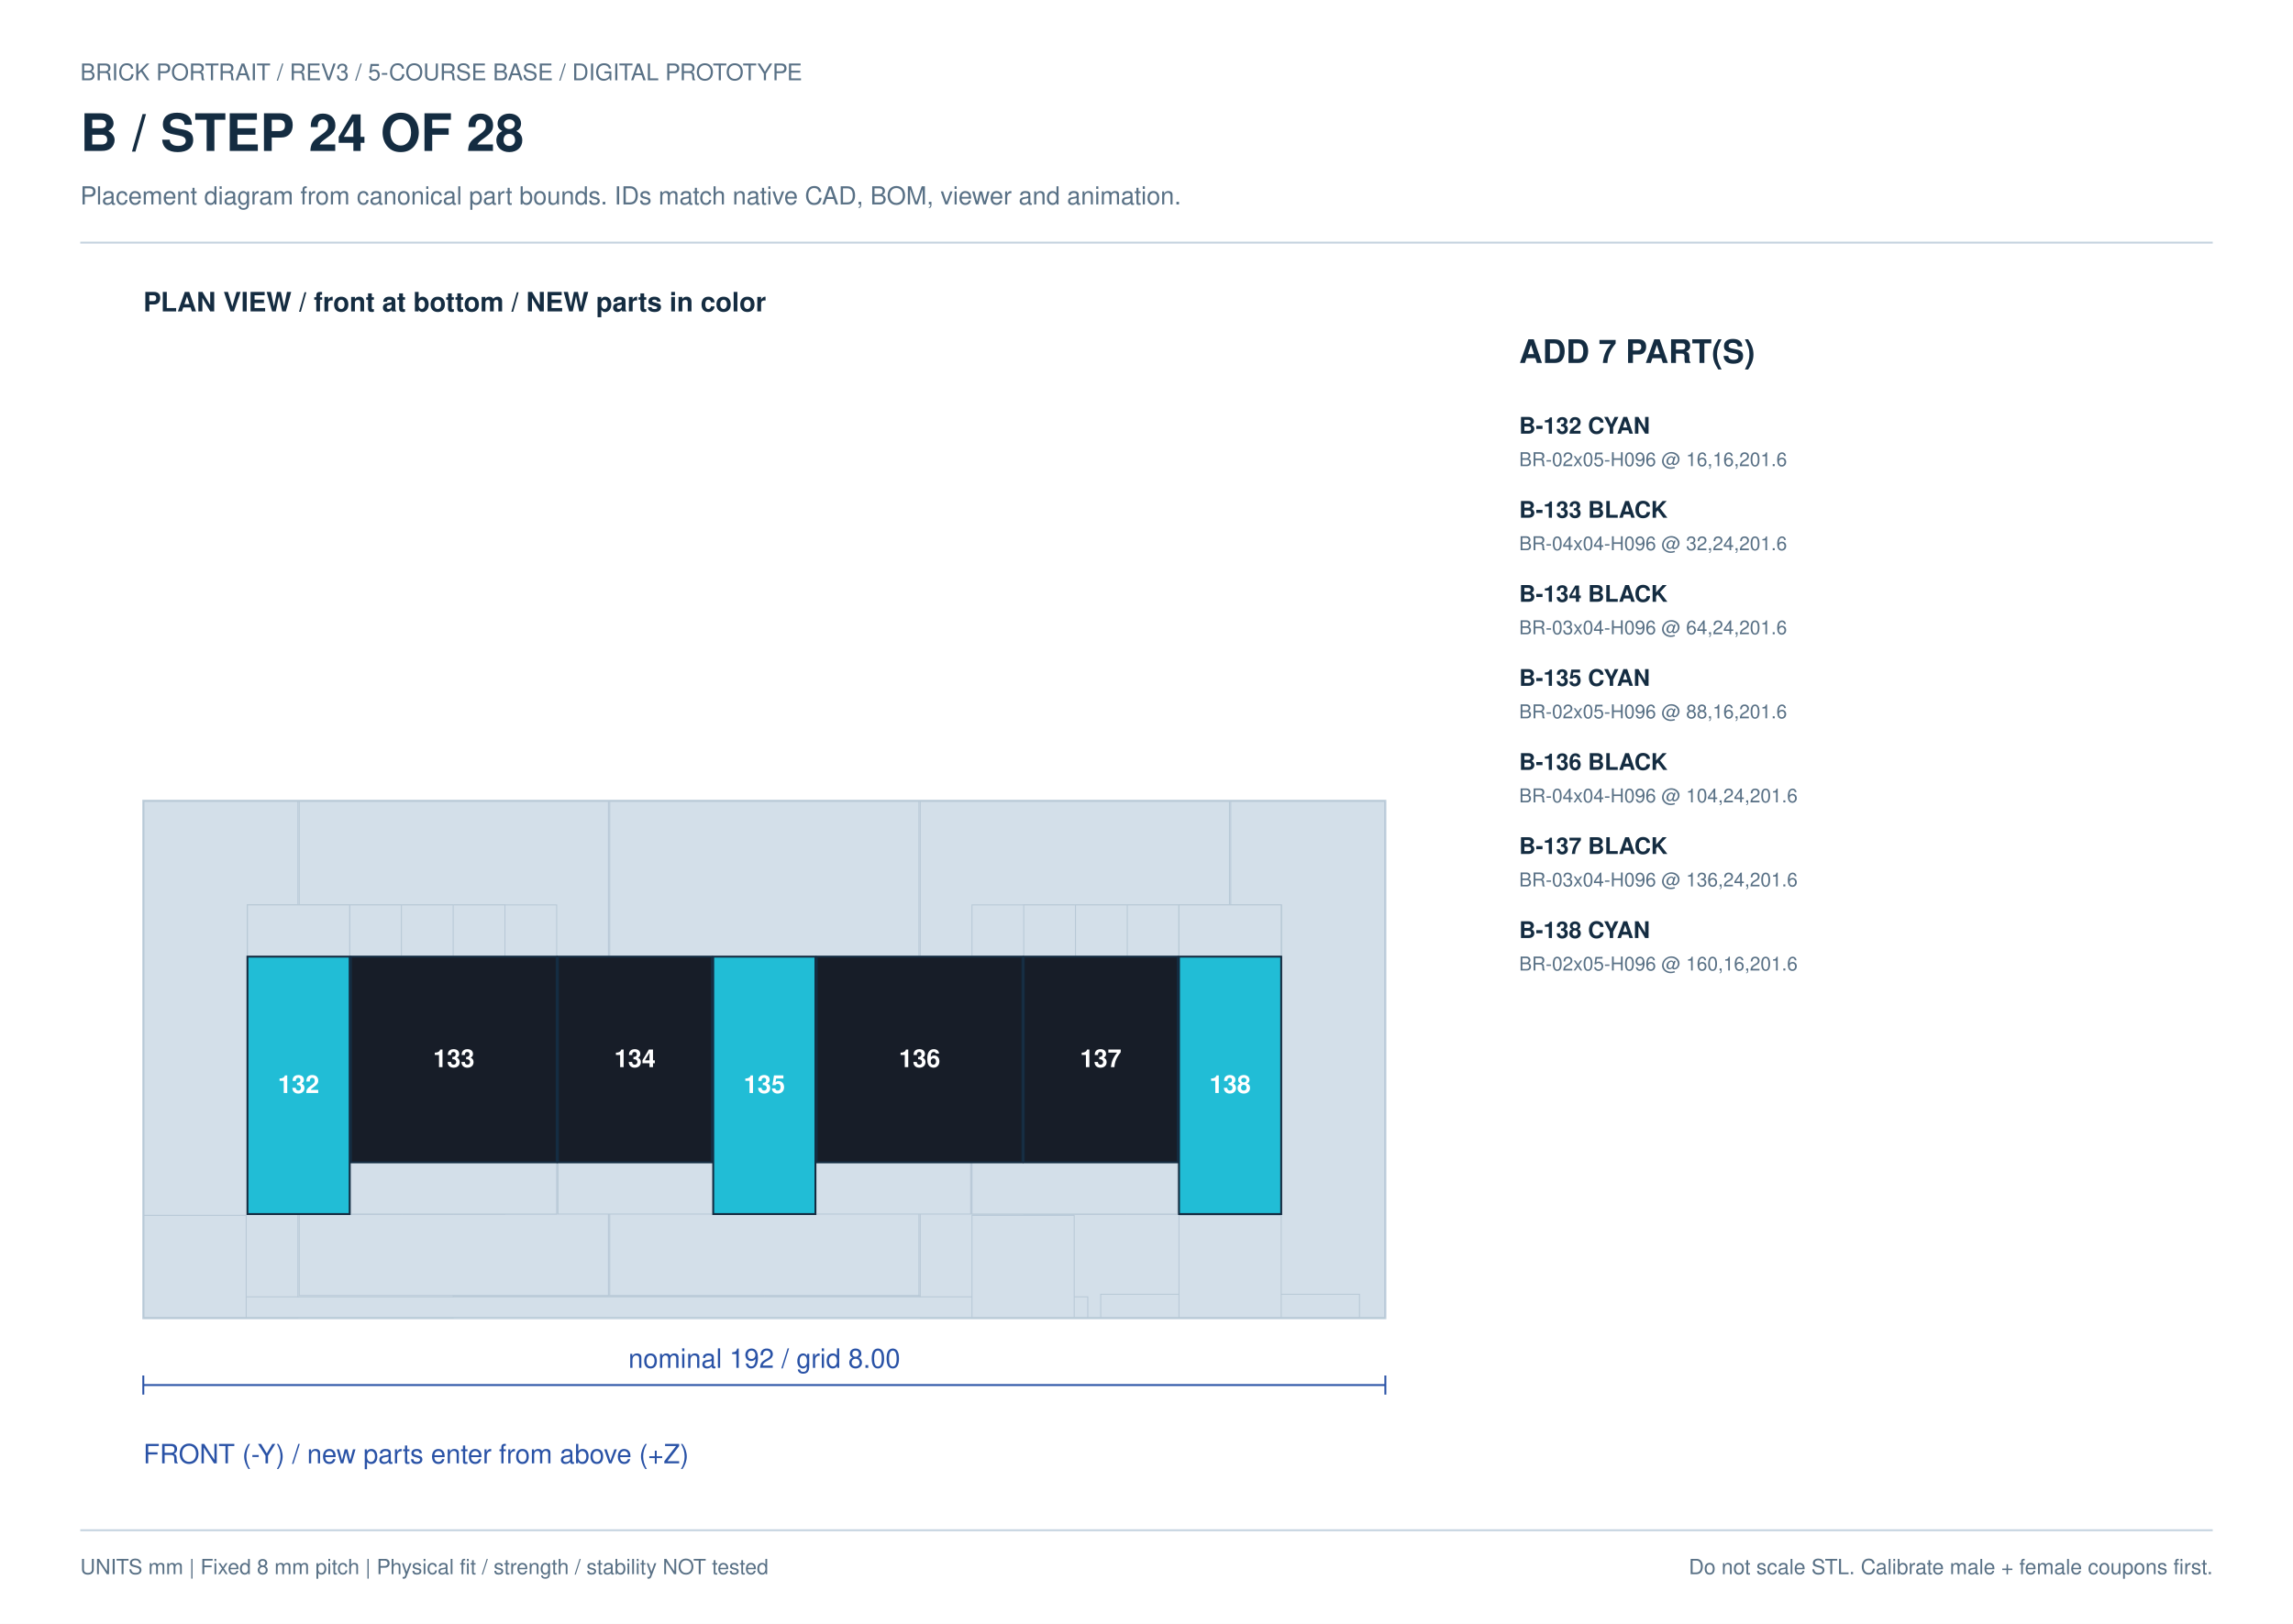
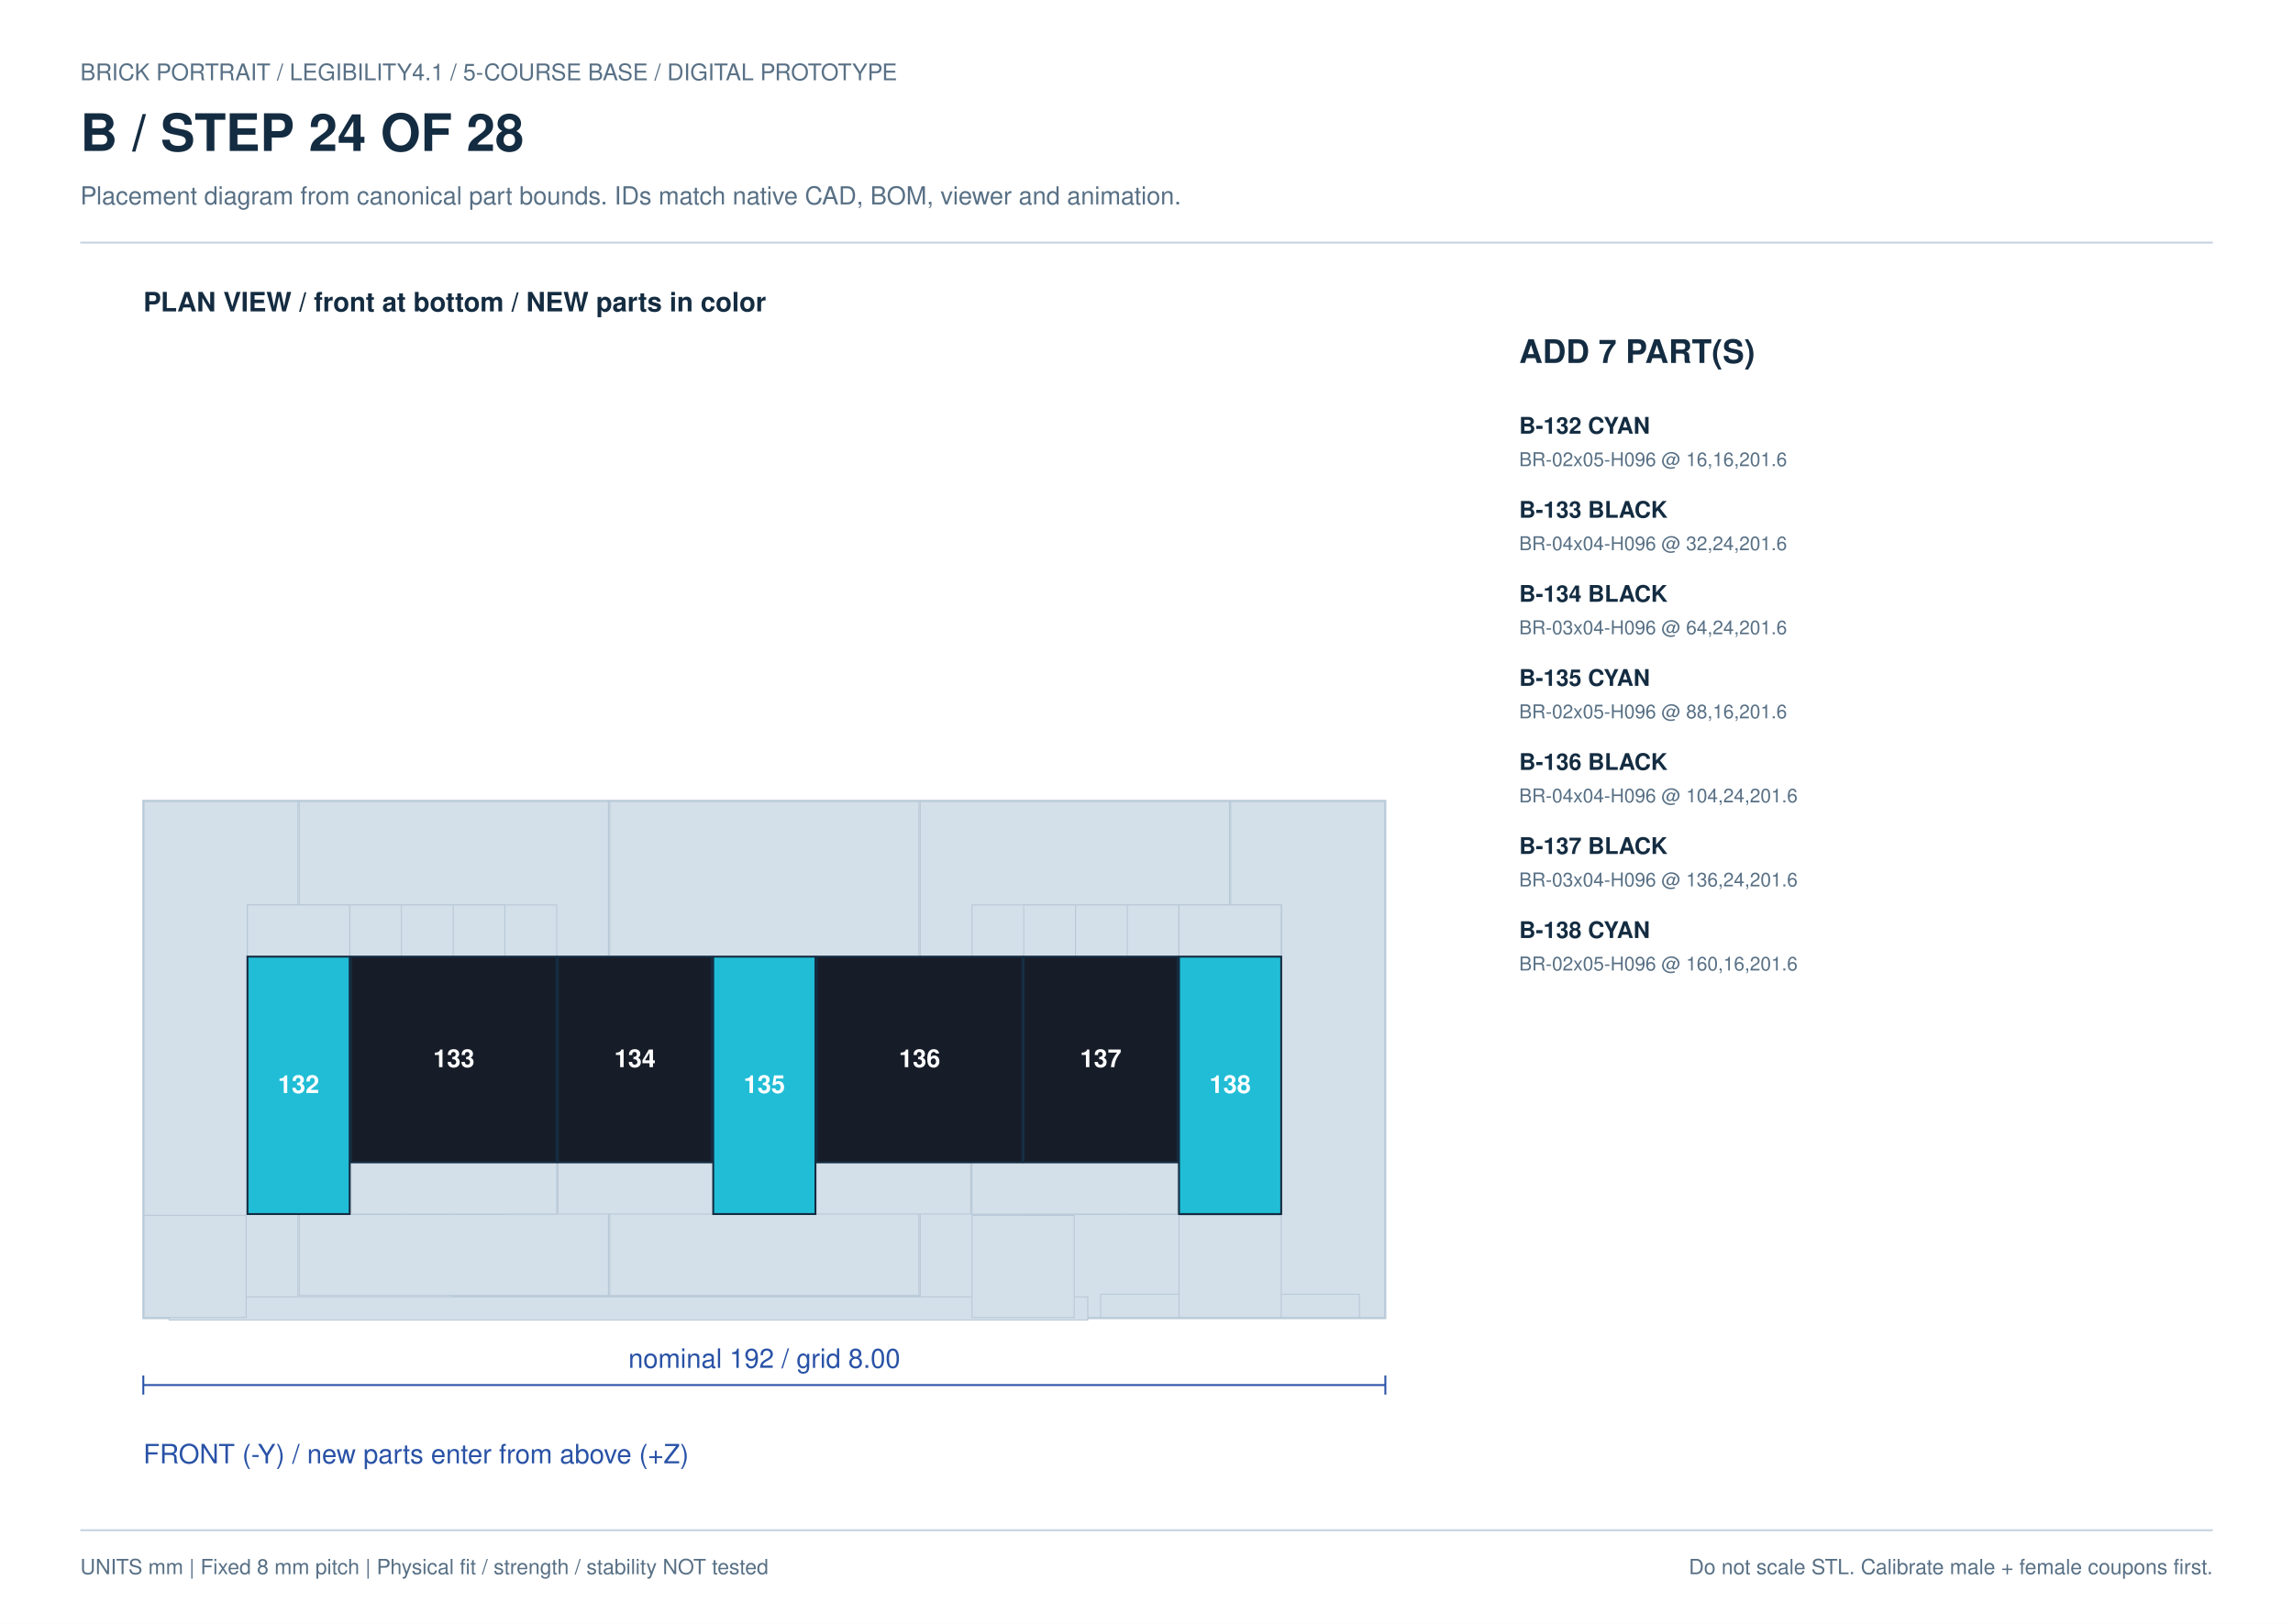
<svg xmlns="http://www.w3.org/2000/svg" width="420mm" height="297.5mm" viewBox="0 0 1200 850">
  <rect width="1200" height="850" fill="white" />
-   <text x="42" y="42" font-family="Helvetica,Arial,sans-serif" font-size="12" fill="#587085" font-weight="normal" text-anchor="start">BRICK PORTRAIT / REV3 / 5-COURSE BASE / DIGITAL PROTOTYPE</text>
+   <text x="42" y="42" font-family="Helvetica,Arial,sans-serif" font-size="12" fill="#587085" font-weight="normal" text-anchor="start">BRICK PORTRAIT / LEGIBILITY4.1 / 5-COURSE BASE / DIGITAL PROTOTYPE</text>
  <text x="42" y="79" font-family="Helvetica,Arial,sans-serif" font-size="27" fill="#142c41" font-weight="bold" text-anchor="start">B / STEP 24 OF 28</text>
  <text x="42" y="107" font-family="Helvetica,Arial,sans-serif" font-size="13" fill="#587085" font-weight="normal" text-anchor="start">Placement diagram from canonical part bounds. IDs match native CAD, BOM, viewer and animation.</text>
  <line x1="42" y1="127" x2="1158" y2="127" stroke="#c5d3df" stroke-width="1" />
  <text x="75" y="163" font-family="Helvetica,Arial,sans-serif" font-size="14" fill="#142c41" font-weight="bold" text-anchor="start">PLAN VIEW / front at bottom / NEW parts in color</text>
  <rect x="75" y="419.167" width="650.0" height="270.833" fill="#edf3f8" stroke="#b7c8d6" />
  <line x1="75.0" y1="419.167" x2="75.0" y2="690" stroke="#d0dde8" stroke-width="0.5" />
  <line x1="102.083" y1="419.167" x2="102.083" y2="690" stroke="#d0dde8" stroke-width="0.5" />
  <line x1="129.167" y1="419.167" x2="129.167" y2="690" stroke="#d0dde8" stroke-width="0.5" />
  <line x1="156.25" y1="419.167" x2="156.25" y2="690" stroke="#d0dde8" stroke-width="0.5" />
  <line x1="183.333" y1="419.167" x2="183.333" y2="690" stroke="#d0dde8" stroke-width="0.5" />
  <line x1="210.417" y1="419.167" x2="210.417" y2="690" stroke="#d0dde8" stroke-width="0.5" />
  <line x1="237.5" y1="419.167" x2="237.5" y2="690" stroke="#d0dde8" stroke-width="0.5" />
  <line x1="264.583" y1="419.167" x2="264.583" y2="690" stroke="#d0dde8" stroke-width="0.5" />
  <line x1="291.667" y1="419.167" x2="291.667" y2="690" stroke="#d0dde8" stroke-width="0.5" />
  <line x1="318.75" y1="419.167" x2="318.75" y2="690" stroke="#d0dde8" stroke-width="0.5" />
  <line x1="345.833" y1="419.167" x2="345.833" y2="690" stroke="#d0dde8" stroke-width="0.5" />
  <line x1="372.917" y1="419.167" x2="372.917" y2="690" stroke="#d0dde8" stroke-width="0.5" />
  <line x1="400.0" y1="419.167" x2="400.0" y2="690" stroke="#d0dde8" stroke-width="0.5" />
  <line x1="427.083" y1="419.167" x2="427.083" y2="690" stroke="#d0dde8" stroke-width="0.5" />
  <line x1="454.167" y1="419.167" x2="454.167" y2="690" stroke="#d0dde8" stroke-width="0.5" />
  <line x1="481.25" y1="419.167" x2="481.25" y2="690" stroke="#d0dde8" stroke-width="0.5" />
  <line x1="508.333" y1="419.167" x2="508.333" y2="690" stroke="#d0dde8" stroke-width="0.5" />
  <line x1="535.417" y1="419.167" x2="535.417" y2="690" stroke="#d0dde8" stroke-width="0.5" />
  <line x1="562.5" y1="419.167" x2="562.5" y2="690" stroke="#d0dde8" stroke-width="0.5" />
  <line x1="589.583" y1="419.167" x2="589.583" y2="690" stroke="#d0dde8" stroke-width="0.5" />
  <line x1="616.667" y1="419.167" x2="616.667" y2="690" stroke="#d0dde8" stroke-width="0.5" />
  <line x1="643.75" y1="419.167" x2="643.75" y2="690" stroke="#d0dde8" stroke-width="0.5" />
  <line x1="670.833" y1="419.167" x2="670.833" y2="690" stroke="#d0dde8" stroke-width="0.5" />
  <line x1="697.917" y1="419.167" x2="697.917" y2="690" stroke="#d0dde8" stroke-width="0.5" />
  <line x1="725.0" y1="419.167" x2="725.0" y2="690" stroke="#d0dde8" stroke-width="0.5" />
  <line x1="75" y1="690.0" x2="725.0" y2="690.0" stroke="#d0dde8" stroke-width="0.5" />
  <line x1="75" y1="662.917" x2="725.0" y2="662.917" stroke="#d0dde8" stroke-width="0.5" />
  <line x1="75" y1="635.833" x2="725.0" y2="635.833" stroke="#d0dde8" stroke-width="0.5" />
  <line x1="75" y1="608.75" x2="725.0" y2="608.75" stroke="#d0dde8" stroke-width="0.5" />
  <line x1="75" y1="581.667" x2="725.0" y2="581.667" stroke="#d0dde8" stroke-width="0.5" />
  <line x1="75" y1="554.583" x2="725.0" y2="554.583" stroke="#d0dde8" stroke-width="0.5" />
  <line x1="75" y1="527.5" x2="725.0" y2="527.5" stroke="#d0dde8" stroke-width="0.5" />
  <line x1="75" y1="500.417" x2="725.0" y2="500.417" stroke="#d0dde8" stroke-width="0.5" />
  <line x1="75" y1="473.333" x2="725.0" y2="473.333" stroke="#d0dde8" stroke-width="0.5" />
  <line x1="75" y1="446.25" x2="725.0" y2="446.25" stroke="#d0dde8" stroke-width="0.5" />
  <line x1="75" y1="419.167" x2="725.0" y2="419.167" stroke="#d0dde8" stroke-width="0.5" />
  <rect x="75.339" y="419.505" width="649.323" height="270.156" fill="#d3dfe9" stroke="#b7c8d6" stroke-width="0.5" />
  <rect x="75.339" y="419.505" width="161.823" height="270.156" fill="#d3dfe9" stroke="#b7c8d6" stroke-width="0.5" />
  <rect x="237.839" y="419.505" width="161.823" height="258.646" fill="#d3dfe9" stroke="#b7c8d6" stroke-width="0.5" />
  <rect x="400.339" y="419.505" width="161.823" height="258.646" fill="#d3dfe9" stroke="#b7c8d6" stroke-width="0.5" />
  <rect x="562.839" y="419.505" width="161.823" height="270.156" fill="#d3dfe9" stroke="#b7c8d6" stroke-width="0.5" />
  <rect x="75.339" y="419.505" width="80.573" height="270.156" fill="#d3dfe9" stroke="#b7c8d6" stroke-width="0.5" />
  <rect x="156.589" y="419.505" width="161.823" height="258.646" fill="#d3dfe9" stroke="#b7c8d6" stroke-width="0.5" />
  <rect x="319.089" y="419.505" width="161.823" height="258.646" fill="#d3dfe9" stroke="#b7c8d6" stroke-width="0.5" />
  <rect x="481.589" y="419.505" width="161.823" height="270.156" fill="#d3dfe9" stroke="#b7c8d6" stroke-width="0.5" />
  <rect x="644.089" y="419.505" width="80.573" height="270.156" fill="#d3dfe9" stroke="#b7c8d6" stroke-width="0.5" />
  <rect x="75.339" y="419.505" width="161.823" height="270.156" fill="#d3dfe9" stroke="#b7c8d6" stroke-width="0.5" />
  <rect x="237.839" y="419.505" width="161.823" height="258.646" fill="#d3dfe9" stroke="#b7c8d6" stroke-width="0.5" />
  <rect x="400.339" y="419.505" width="161.823" height="258.646" fill="#d3dfe9" stroke="#b7c8d6" stroke-width="0.5" />
  <rect x="562.839" y="419.505" width="161.823" height="270.156" fill="#d3dfe9" stroke="#b7c8d6" stroke-width="0.5" />
  <rect x="75.339" y="419.505" width="80.573" height="270.156" fill="#d3dfe9" stroke="#b7c8d6" stroke-width="0.5" />
  <rect x="156.589" y="419.505" width="161.823" height="258.646" fill="#d3dfe9" stroke="#b7c8d6" stroke-width="0.5" />
  <rect x="319.089" y="419.505" width="161.823" height="258.646" fill="#d3dfe9" stroke="#b7c8d6" stroke-width="0.5" />
  <rect x="481.589" y="419.505" width="161.823" height="270.156" fill="#d3dfe9" stroke="#b7c8d6" stroke-width="0.5" />
  <rect x="644.089" y="419.505" width="80.573" height="270.156" fill="#d3dfe9" stroke="#b7c8d6" stroke-width="0.5" />
-   <rect x="88.542" y="678.828" width="480.729" height="10.833" fill="#d3dfe9" stroke="#b7c8d6" stroke-width="0.5" />
+   <rect x="88.542" y="678.828" width="480.729" height="12.188" fill="#d3dfe9" stroke="#b7c8d6" stroke-width="0.5" />
  <rect x="576.042" y="677.474" width="135.417" height="12.188" fill="#d3dfe9" stroke="#b7c8d6" stroke-width="0.5" />
  <rect x="75.339" y="636.172" width="53.49" height="53.49" fill="#d3dfe9" stroke="#b7c8d6" stroke-width="0.5" />
  <rect x="508.672" y="636.172" width="53.49" height="53.49" fill="#d3dfe9" stroke="#b7c8d6" stroke-width="0.5" />
  <rect x="617.005" y="636.172" width="53.49" height="53.49" fill="#d3dfe9" stroke="#b7c8d6" stroke-width="0.5" />
  <rect x="264.922" y="500.755" width="107.656" height="107.656" fill="#d3dfe9" stroke="#b7c8d6" stroke-width="0.5" />
  <rect x="373.255" y="500.755" width="107.656" height="107.656" fill="#d3dfe9" stroke="#b7c8d6" stroke-width="0.5" />
  <rect x="481.589" y="500.755" width="53.49" height="107.656" fill="#d3dfe9" stroke="#b7c8d6" stroke-width="0.5" />
  <rect x="237.839" y="473.672" width="53.49" height="161.823" fill="#d3dfe9" stroke="#b7c8d6" stroke-width="0.5" />
  <rect x="292.005" y="500.755" width="53.49" height="107.656" fill="#d3dfe9" stroke="#b7c8d6" stroke-width="0.5" />
  <rect x="346.172" y="500.755" width="107.656" height="107.656" fill="#d3dfe9" stroke="#b7c8d6" stroke-width="0.5" />
  <rect x="454.505" y="500.755" width="53.49" height="107.656" fill="#d3dfe9" stroke="#b7c8d6" stroke-width="0.5" />
  <rect x="508.672" y="473.672" width="53.49" height="161.823" fill="#d3dfe9" stroke="#b7c8d6" stroke-width="0.5" />
  <rect x="210.755" y="473.672" width="53.49" height="161.823" fill="#d3dfe9" stroke="#b7c8d6" stroke-width="0.5" />
  <rect x="264.922" y="500.755" width="107.656" height="107.656" fill="#d3dfe9" stroke="#b7c8d6" stroke-width="0.5" />
  <rect x="373.255" y="500.755" width="107.656" height="107.656" fill="#d3dfe9" stroke="#b7c8d6" stroke-width="0.5" />
  <rect x="481.589" y="500.755" width="53.49" height="107.656" fill="#d3dfe9" stroke="#b7c8d6" stroke-width="0.5" />
  <rect x="535.755" y="473.672" width="53.49" height="161.823" fill="#d3dfe9" stroke="#b7c8d6" stroke-width="0.5" />
  <rect x="183.672" y="473.672" width="53.49" height="161.823" fill="#d3dfe9" stroke="#b7c8d6" stroke-width="0.5" />
  <rect x="237.839" y="500.755" width="53.49" height="107.656" fill="#d3dfe9" stroke="#b7c8d6" stroke-width="0.5" />
  <rect x="292.005" y="500.755" width="107.656" height="107.656" fill="#d3dfe9" stroke="#b7c8d6" stroke-width="0.5" />
  <rect x="400.339" y="500.755" width="107.656" height="107.656" fill="#d3dfe9" stroke="#b7c8d6" stroke-width="0.5" />
  <rect x="508.672" y="500.755" width="53.49" height="107.656" fill="#d3dfe9" stroke="#b7c8d6" stroke-width="0.5" />
  <rect x="562.839" y="473.672" width="53.49" height="161.823" fill="#d3dfe9" stroke="#b7c8d6" stroke-width="0.5" />
  <rect x="156.589" y="473.672" width="53.49" height="161.823" fill="#d3dfe9" stroke="#b7c8d6" stroke-width="0.5" />
  <rect x="210.755" y="500.755" width="107.656" height="107.656" fill="#d3dfe9" stroke="#b7c8d6" stroke-width="0.5" />
  <rect x="319.089" y="500.755" width="26.406" height="107.656" fill="#d3dfe9" stroke="#b7c8d6" stroke-width="0.5" />
  <rect x="346.172" y="500.755" width="107.656" height="107.656" fill="#d3dfe9" stroke="#b7c8d6" stroke-width="0.5" />
  <rect x="454.505" y="500.755" width="26.406" height="107.656" fill="#d3dfe9" stroke="#b7c8d6" stroke-width="0.5" />
  <rect x="481.589" y="500.755" width="107.656" height="107.656" fill="#d3dfe9" stroke="#b7c8d6" stroke-width="0.5" />
  <rect x="589.922" y="473.672" width="53.49" height="161.823" fill="#d3dfe9" stroke="#b7c8d6" stroke-width="0.5" />
  <rect x="129.505" y="473.672" width="53.49" height="161.823" fill="#d3dfe9" stroke="#b7c8d6" stroke-width="0.5" />
  <rect x="183.672" y="500.755" width="53.49" height="107.656" fill="#d3dfe9" stroke="#b7c8d6" stroke-width="0.5" />
  <rect x="237.839" y="500.755" width="80.573" height="107.656" fill="#d3dfe9" stroke="#b7c8d6" stroke-width="0.5" />
  <rect x="319.089" y="500.755" width="26.406" height="107.656" fill="#d3dfe9" stroke="#b7c8d6" stroke-width="0.5" />
  <rect x="346.172" y="500.755" width="53.49" height="107.656" fill="#d3dfe9" stroke="#b7c8d6" stroke-width="0.5" />
  <rect x="400.339" y="500.755" width="53.49" height="107.656" fill="#d3dfe9" stroke="#b7c8d6" stroke-width="0.5" />
  <rect x="454.505" y="500.755" width="26.406" height="107.656" fill="#d3dfe9" stroke="#b7c8d6" stroke-width="0.5" />
  <rect x="481.589" y="500.755" width="53.49" height="107.656" fill="#d3dfe9" stroke="#b7c8d6" stroke-width="0.5" />
  <rect x="535.755" y="500.755" width="80.573" height="107.656" fill="#d3dfe9" stroke="#b7c8d6" stroke-width="0.5" />
  <rect x="617.005" y="473.672" width="53.49" height="161.823" fill="#d3dfe9" stroke="#b7c8d6" stroke-width="0.5" />
  <rect x="129.505" y="473.672" width="53.49" height="161.823" fill="#d3dfe9" stroke="#b7c8d6" stroke-width="0.5" />
  <rect x="183.672" y="500.755" width="134.74" height="107.656" fill="#d3dfe9" stroke="#b7c8d6" stroke-width="0.5" />
  <rect x="319.089" y="500.755" width="26.406" height="107.656" fill="#d3dfe9" stroke="#b7c8d6" stroke-width="0.5" />
  <rect x="346.172" y="500.755" width="107.656" height="107.656" fill="#d3dfe9" stroke="#b7c8d6" stroke-width="0.5" />
  <rect x="454.505" y="500.755" width="26.406" height="107.656" fill="#d3dfe9" stroke="#b7c8d6" stroke-width="0.5" />
  <rect x="481.589" y="500.755" width="134.74" height="107.656" fill="#d3dfe9" stroke="#b7c8d6" stroke-width="0.5" />
  <rect x="617.005" y="473.672" width="53.49" height="161.823" fill="#d3dfe9" stroke="#b7c8d6" stroke-width="0.5" />
  <rect x="129.505" y="473.672" width="53.49" height="161.823" fill="#d3dfe9" stroke="#b7c8d6" stroke-width="0.5" />
  <rect x="183.672" y="500.755" width="53.49" height="107.656" fill="#d3dfe9" stroke="#b7c8d6" stroke-width="0.5" />
  <rect x="237.839" y="500.755" width="80.573" height="107.656" fill="#d3dfe9" stroke="#b7c8d6" stroke-width="0.5" />
  <rect x="319.089" y="500.755" width="26.406" height="107.656" fill="#d3dfe9" stroke="#b7c8d6" stroke-width="0.5" />
  <rect x="346.172" y="500.755" width="53.49" height="107.656" fill="#d3dfe9" stroke="#b7c8d6" stroke-width="0.5" />
  <rect x="400.339" y="500.755" width="53.49" height="107.656" fill="#d3dfe9" stroke="#b7c8d6" stroke-width="0.5" />
  <rect x="454.505" y="500.755" width="26.406" height="107.656" fill="#d3dfe9" stroke="#b7c8d6" stroke-width="0.5" />
  <rect x="481.589" y="500.755" width="53.49" height="107.656" fill="#d3dfe9" stroke="#b7c8d6" stroke-width="0.5" />
  <rect x="535.755" y="500.755" width="80.573" height="107.656" fill="#d3dfe9" stroke="#b7c8d6" stroke-width="0.5" />
  <rect x="617.005" y="473.672" width="53.49" height="161.823" fill="#d3dfe9" stroke="#b7c8d6" stroke-width="0.5" />
  <rect x="129.505" y="473.672" width="53.49" height="161.823" fill="#d3dfe9" stroke="#b7c8d6" stroke-width="0.5" />
  <rect x="183.672" y="500.755" width="107.656" height="107.656" fill="#d3dfe9" stroke="#b7c8d6" stroke-width="0.5" />
  <rect x="292.005" y="500.755" width="107.656" height="107.656" fill="#d3dfe9" stroke="#b7c8d6" stroke-width="0.5" />
  <rect x="400.339" y="500.755" width="107.656" height="107.656" fill="#d3dfe9" stroke="#b7c8d6" stroke-width="0.5" />
  <rect x="508.672" y="500.755" width="107.656" height="107.656" fill="#d3dfe9" stroke="#b7c8d6" stroke-width="0.5" />
  <rect x="617.005" y="473.672" width="53.49" height="161.823" fill="#d3dfe9" stroke="#b7c8d6" stroke-width="0.5" />
  <rect x="129.505" y="500.755" width="53.49" height="134.74" fill="#d3dfe9" stroke="#b7c8d6" stroke-width="0.5" />
  <rect x="183.672" y="500.755" width="107.656" height="134.74" fill="#d3dfe9" stroke="#b7c8d6" stroke-width="0.5" />
  <rect x="292.005" y="500.755" width="107.656" height="134.74" fill="#d3dfe9" stroke="#b7c8d6" stroke-width="0.5" />
  <rect x="400.339" y="500.755" width="107.656" height="134.74" fill="#d3dfe9" stroke="#b7c8d6" stroke-width="0.5" />
  <rect x="508.672" y="500.755" width="107.656" height="134.74" fill="#d3dfe9" stroke="#b7c8d6" stroke-width="0.5" />
  <rect x="617.005" y="500.755" width="53.49" height="134.74" fill="#d3dfe9" stroke="#b7c8d6" stroke-width="0.5" />
  <rect x="129.505" y="500.755" width="53.49" height="134.74" fill="#d3dfe9" stroke="#b7c8d6" stroke-width="0.5" />
  <rect x="183.672" y="500.755" width="107.656" height="107.656" fill="#d3dfe9" stroke="#b7c8d6" stroke-width="0.5" />
  <rect x="292.005" y="500.755" width="80.573" height="107.656" fill="#d3dfe9" stroke="#b7c8d6" stroke-width="0.5" />
  <rect x="373.255" y="500.755" width="53.49" height="134.74" fill="#d3dfe9" stroke="#b7c8d6" stroke-width="0.5" />
  <rect x="427.422" y="500.755" width="107.656" height="107.656" fill="#d3dfe9" stroke="#b7c8d6" stroke-width="0.5" />
  <rect x="535.755" y="500.755" width="80.573" height="107.656" fill="#d3dfe9" stroke="#b7c8d6" stroke-width="0.5" />
  <rect x="617.005" y="500.755" width="53.49" height="134.74" fill="#d3dfe9" stroke="#b7c8d6" stroke-width="0.5" />
  <rect x="129.505" y="500.755" width="53.49" height="134.74" fill="#d3dfe9" stroke="#b7c8d6" stroke-width="0.5" />
  <rect x="183.672" y="500.755" width="53.49" height="107.656" fill="#d3dfe9" stroke="#b7c8d6" stroke-width="0.5" />
  <rect x="237.839" y="500.755" width="134.74" height="107.656" fill="#d3dfe9" stroke="#b7c8d6" stroke-width="0.5" />
  <rect x="373.255" y="500.755" width="53.49" height="134.74" fill="#d3dfe9" stroke="#b7c8d6" stroke-width="0.5" />
  <rect x="427.422" y="500.755" width="53.49" height="107.656" fill="#d3dfe9" stroke="#b7c8d6" stroke-width="0.5" />
  <rect x="481.589" y="500.755" width="134.74" height="107.656" fill="#d3dfe9" stroke="#b7c8d6" stroke-width="0.5" />
  <rect x="617.005" y="500.755" width="53.49" height="134.74" fill="#d3dfe9" stroke="#b7c8d6" stroke-width="0.5" />
  <rect x="129.505" y="500.755" width="53.49" height="134.74" fill="#d3dfe9" stroke="#b7c8d6" stroke-width="0.5" />
  <rect x="183.672" y="500.755" width="107.656" height="107.656" fill="#d3dfe9" stroke="#b7c8d6" stroke-width="0.5" />
  <rect x="292.005" y="500.755" width="80.573" height="107.656" fill="#d3dfe9" stroke="#b7c8d6" stroke-width="0.5" />
  <rect x="373.255" y="500.755" width="53.49" height="134.74" fill="#d3dfe9" stroke="#b7c8d6" stroke-width="0.5" />
  <rect x="427.422" y="500.755" width="107.656" height="107.656" fill="#d3dfe9" stroke="#b7c8d6" stroke-width="0.5" />
  <rect x="535.755" y="500.755" width="80.573" height="107.656" fill="#d3dfe9" stroke="#b7c8d6" stroke-width="0.5" />
  <rect x="617.005" y="500.755" width="53.49" height="134.74" fill="#d3dfe9" stroke="#b7c8d6" stroke-width="0.5" />
  <rect x="129.505" y="500.755" width="53.49" height="134.74" fill="#d3dfe9" stroke="#b7c8d6" stroke-width="0.5" />
  <rect x="183.672" y="500.755" width="53.49" height="107.656" fill="#d3dfe9" stroke="#b7c8d6" stroke-width="0.5" />
  <rect x="237.839" y="500.755" width="134.74" height="107.656" fill="#d3dfe9" stroke="#b7c8d6" stroke-width="0.5" />
  <rect x="373.255" y="500.755" width="53.49" height="134.74" fill="#d3dfe9" stroke="#b7c8d6" stroke-width="0.5" />
  <rect x="427.422" y="500.755" width="53.49" height="107.656" fill="#d3dfe9" stroke="#b7c8d6" stroke-width="0.5" />
  <rect x="481.589" y="500.755" width="134.74" height="107.656" fill="#d3dfe9" stroke="#b7c8d6" stroke-width="0.5" />
  <rect x="617.005" y="500.755" width="53.49" height="134.74" fill="#d3dfe9" stroke="#b7c8d6" stroke-width="0.5" />
  <rect x="129.505" y="500.755" width="53.49" height="134.74" fill="#d3dfe9" stroke="#b7c8d6" stroke-width="0.5" />
  <rect x="183.672" y="500.755" width="107.656" height="107.656" fill="#d3dfe9" stroke="#b7c8d6" stroke-width="0.5" />
  <rect x="292.005" y="500.755" width="80.573" height="107.656" fill="#d3dfe9" stroke="#b7c8d6" stroke-width="0.5" />
  <rect x="373.255" y="500.755" width="53.49" height="134.74" fill="#d3dfe9" stroke="#b7c8d6" stroke-width="0.5" />
  <rect x="427.422" y="500.755" width="107.656" height="107.656" fill="#d3dfe9" stroke="#b7c8d6" stroke-width="0.5" />
  <rect x="535.755" y="500.755" width="80.573" height="107.656" fill="#d3dfe9" stroke="#b7c8d6" stroke-width="0.5" />
  <rect x="617.005" y="500.755" width="53.49" height="134.74" fill="#d3dfe9" stroke="#b7c8d6" stroke-width="0.5" />
  <rect x="129.505" y="500.755" width="53.49" height="134.74" fill="#d3dfe9" stroke="#b7c8d6" stroke-width="0.5" />
  <rect x="183.672" y="500.755" width="53.49" height="107.656" fill="#d3dfe9" stroke="#b7c8d6" stroke-width="0.5" />
  <rect x="237.839" y="500.755" width="134.74" height="107.656" fill="#d3dfe9" stroke="#b7c8d6" stroke-width="0.5" />
  <rect x="373.255" y="500.755" width="53.49" height="134.74" fill="#d3dfe9" stroke="#b7c8d6" stroke-width="0.5" />
  <rect x="427.422" y="500.755" width="53.49" height="107.656" fill="#d3dfe9" stroke="#b7c8d6" stroke-width="0.5" />
  <rect x="481.589" y="500.755" width="134.74" height="107.656" fill="#d3dfe9" stroke="#b7c8d6" stroke-width="0.5" />
  <rect x="617.005" y="500.755" width="53.49" height="134.74" fill="#d3dfe9" stroke="#b7c8d6" stroke-width="0.5" />
  <rect x="129.505" y="500.755" width="53.49" height="134.74" fill="#21bdd6" stroke="#142c41" stroke-width="1" />
  <text x="156.25" y="572.125" font-family="Helvetica,Arial,sans-serif" font-size="13" fill="white" font-weight="bold" text-anchor="middle">132</text>
  <rect x="183.672" y="500.755" width="107.656" height="107.656" fill="#171d28" stroke="#142c41" stroke-width="1" />
  <text x="237.5" y="558.583" font-family="Helvetica,Arial,sans-serif" font-size="13" fill="white" font-weight="bold" text-anchor="middle">133</text>
  <rect x="292.005" y="500.755" width="80.573" height="107.656" fill="#171d28" stroke="#142c41" stroke-width="1" />
  <text x="332.292" y="558.583" font-family="Helvetica,Arial,sans-serif" font-size="13" fill="white" font-weight="bold" text-anchor="middle">134</text>
  <rect x="373.255" y="500.755" width="53.49" height="134.74" fill="#21bdd6" stroke="#142c41" stroke-width="1" />
  <text x="400.0" y="572.125" font-family="Helvetica,Arial,sans-serif" font-size="13" fill="white" font-weight="bold" text-anchor="middle">135</text>
  <rect x="427.422" y="500.755" width="107.656" height="107.656" fill="#171d28" stroke="#142c41" stroke-width="1" />
  <text x="481.25" y="558.583" font-family="Helvetica,Arial,sans-serif" font-size="13" fill="white" font-weight="bold" text-anchor="middle">136</text>
  <rect x="535.755" y="500.755" width="80.573" height="107.656" fill="#171d28" stroke="#142c41" stroke-width="1" />
  <text x="576.042" y="558.583" font-family="Helvetica,Arial,sans-serif" font-size="13" fill="white" font-weight="bold" text-anchor="middle">137</text>
  <rect x="617.005" y="500.755" width="53.49" height="134.74" fill="#21bdd6" stroke="#142c41" stroke-width="1" />
  <text x="643.75" y="572.125" font-family="Helvetica,Arial,sans-serif" font-size="13" fill="white" font-weight="bold" text-anchor="middle">138</text>
  <line x1="75" y1="725" x2="725.0" y2="725" stroke="#2952a6" stroke-width="1" />
  <line x1="75" y1="720" x2="75" y2="730" stroke="#2952a6" stroke-width="1" />
  <line x1="725.0" y1="720" x2="725.0" y2="730" stroke="#2952a6" stroke-width="1" />
  <text x="400.0" y="716" font-family="Helvetica,Arial,sans-serif" font-size="14" fill="#2952a6" font-weight="normal" text-anchor="middle">nominal 192 / grid 8.00</text>
  <text x="75" y="766" font-family="Helvetica,Arial,sans-serif" font-size="14" fill="#2952a6" font-weight="normal" text-anchor="start">FRONT (-Y)  /  new parts enter from above (+Z)</text>
  <text x="795" y="190" font-family="Helvetica,Arial,sans-serif" font-size="17" fill="#142c41" font-weight="bold" text-anchor="start">ADD 7 PART(S)</text>
  <text x="795" y="227" font-family="Helvetica,Arial,sans-serif" font-size="12" fill="#142c41" font-weight="bold" text-anchor="start">B-132  CYAN</text>
  <text x="795" y="244" font-family="Helvetica,Arial,sans-serif" font-size="10" fill="#587085" font-weight="normal" text-anchor="start">BR-02x05-H096  @ 16,16,201.6</text>
  <text x="795" y="271" font-family="Helvetica,Arial,sans-serif" font-size="12" fill="#142c41" font-weight="bold" text-anchor="start">B-133  BLACK</text>
  <text x="795" y="288" font-family="Helvetica,Arial,sans-serif" font-size="10" fill="#587085" font-weight="normal" text-anchor="start">BR-04x04-H096  @ 32,24,201.6</text>
  <text x="795" y="315" font-family="Helvetica,Arial,sans-serif" font-size="12" fill="#142c41" font-weight="bold" text-anchor="start">B-134  BLACK</text>
  <text x="795" y="332" font-family="Helvetica,Arial,sans-serif" font-size="10" fill="#587085" font-weight="normal" text-anchor="start">BR-03x04-H096  @ 64,24,201.6</text>
  <text x="795" y="359" font-family="Helvetica,Arial,sans-serif" font-size="12" fill="#142c41" font-weight="bold" text-anchor="start">B-135  CYAN</text>
  <text x="795" y="376" font-family="Helvetica,Arial,sans-serif" font-size="10" fill="#587085" font-weight="normal" text-anchor="start">BR-02x05-H096  @ 88,16,201.6</text>
  <text x="795" y="403" font-family="Helvetica,Arial,sans-serif" font-size="12" fill="#142c41" font-weight="bold" text-anchor="start">B-136  BLACK</text>
  <text x="795" y="420" font-family="Helvetica,Arial,sans-serif" font-size="10" fill="#587085" font-weight="normal" text-anchor="start">BR-04x04-H096  @ 104,24,201.6</text>
  <text x="795" y="447" font-family="Helvetica,Arial,sans-serif" font-size="12" fill="#142c41" font-weight="bold" text-anchor="start">B-137  BLACK</text>
  <text x="795" y="464" font-family="Helvetica,Arial,sans-serif" font-size="10" fill="#587085" font-weight="normal" text-anchor="start">BR-03x04-H096  @ 136,24,201.6</text>
  <text x="795" y="491" font-family="Helvetica,Arial,sans-serif" font-size="12" fill="#142c41" font-weight="bold" text-anchor="start">B-138  CYAN</text>
  <text x="795" y="508" font-family="Helvetica,Arial,sans-serif" font-size="10" fill="#587085" font-weight="normal" text-anchor="start">BR-02x05-H096  @ 160,16,201.6</text>
  <line x1="42" y1="801" x2="1158" y2="801" stroke="#c5d3df" stroke-width="1" />
  <text x="42" y="824" font-family="Helvetica,Arial,sans-serif" font-size="11" fill="#587085" font-weight="normal" text-anchor="start">UNITS mm | Fixed 8 mm pitch | Physical fit / strength / stability NOT tested</text>
  <text x="1158" y="824" font-family="Helvetica,Arial,sans-serif" font-size="11" fill="#587085" font-weight="normal" text-anchor="end">Do not scale STL. Calibrate male + female coupons first.</text>
</svg>
